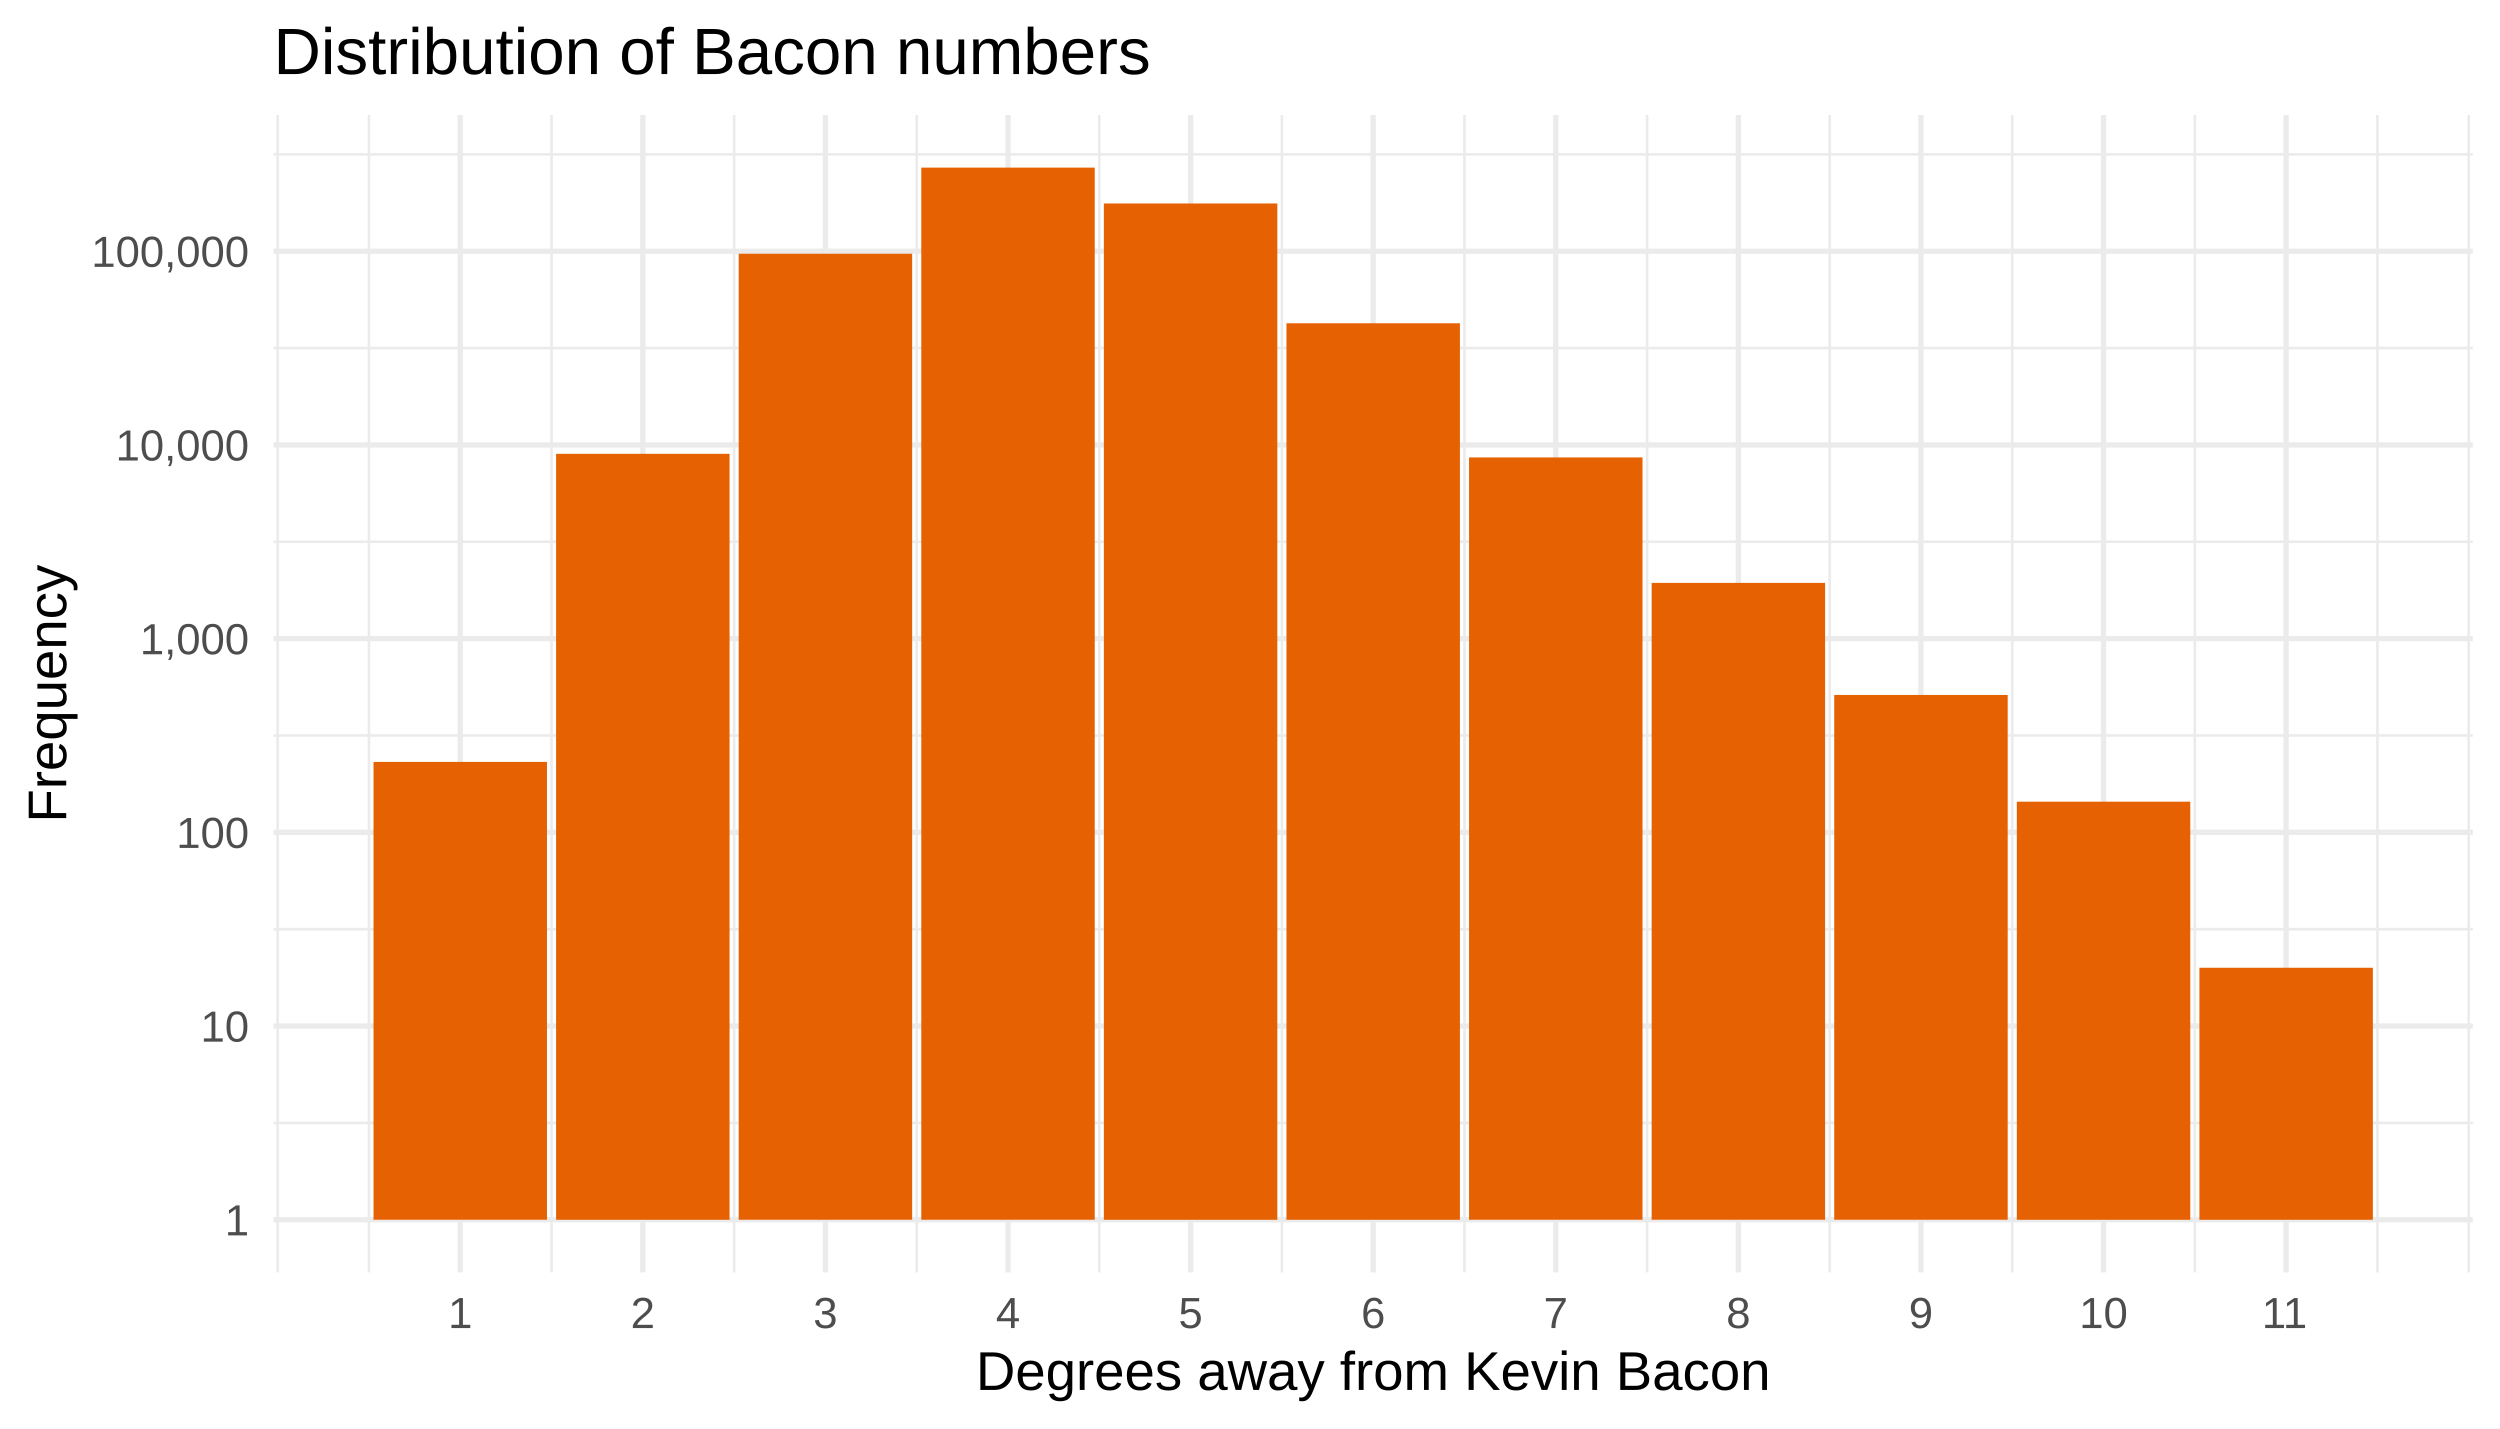
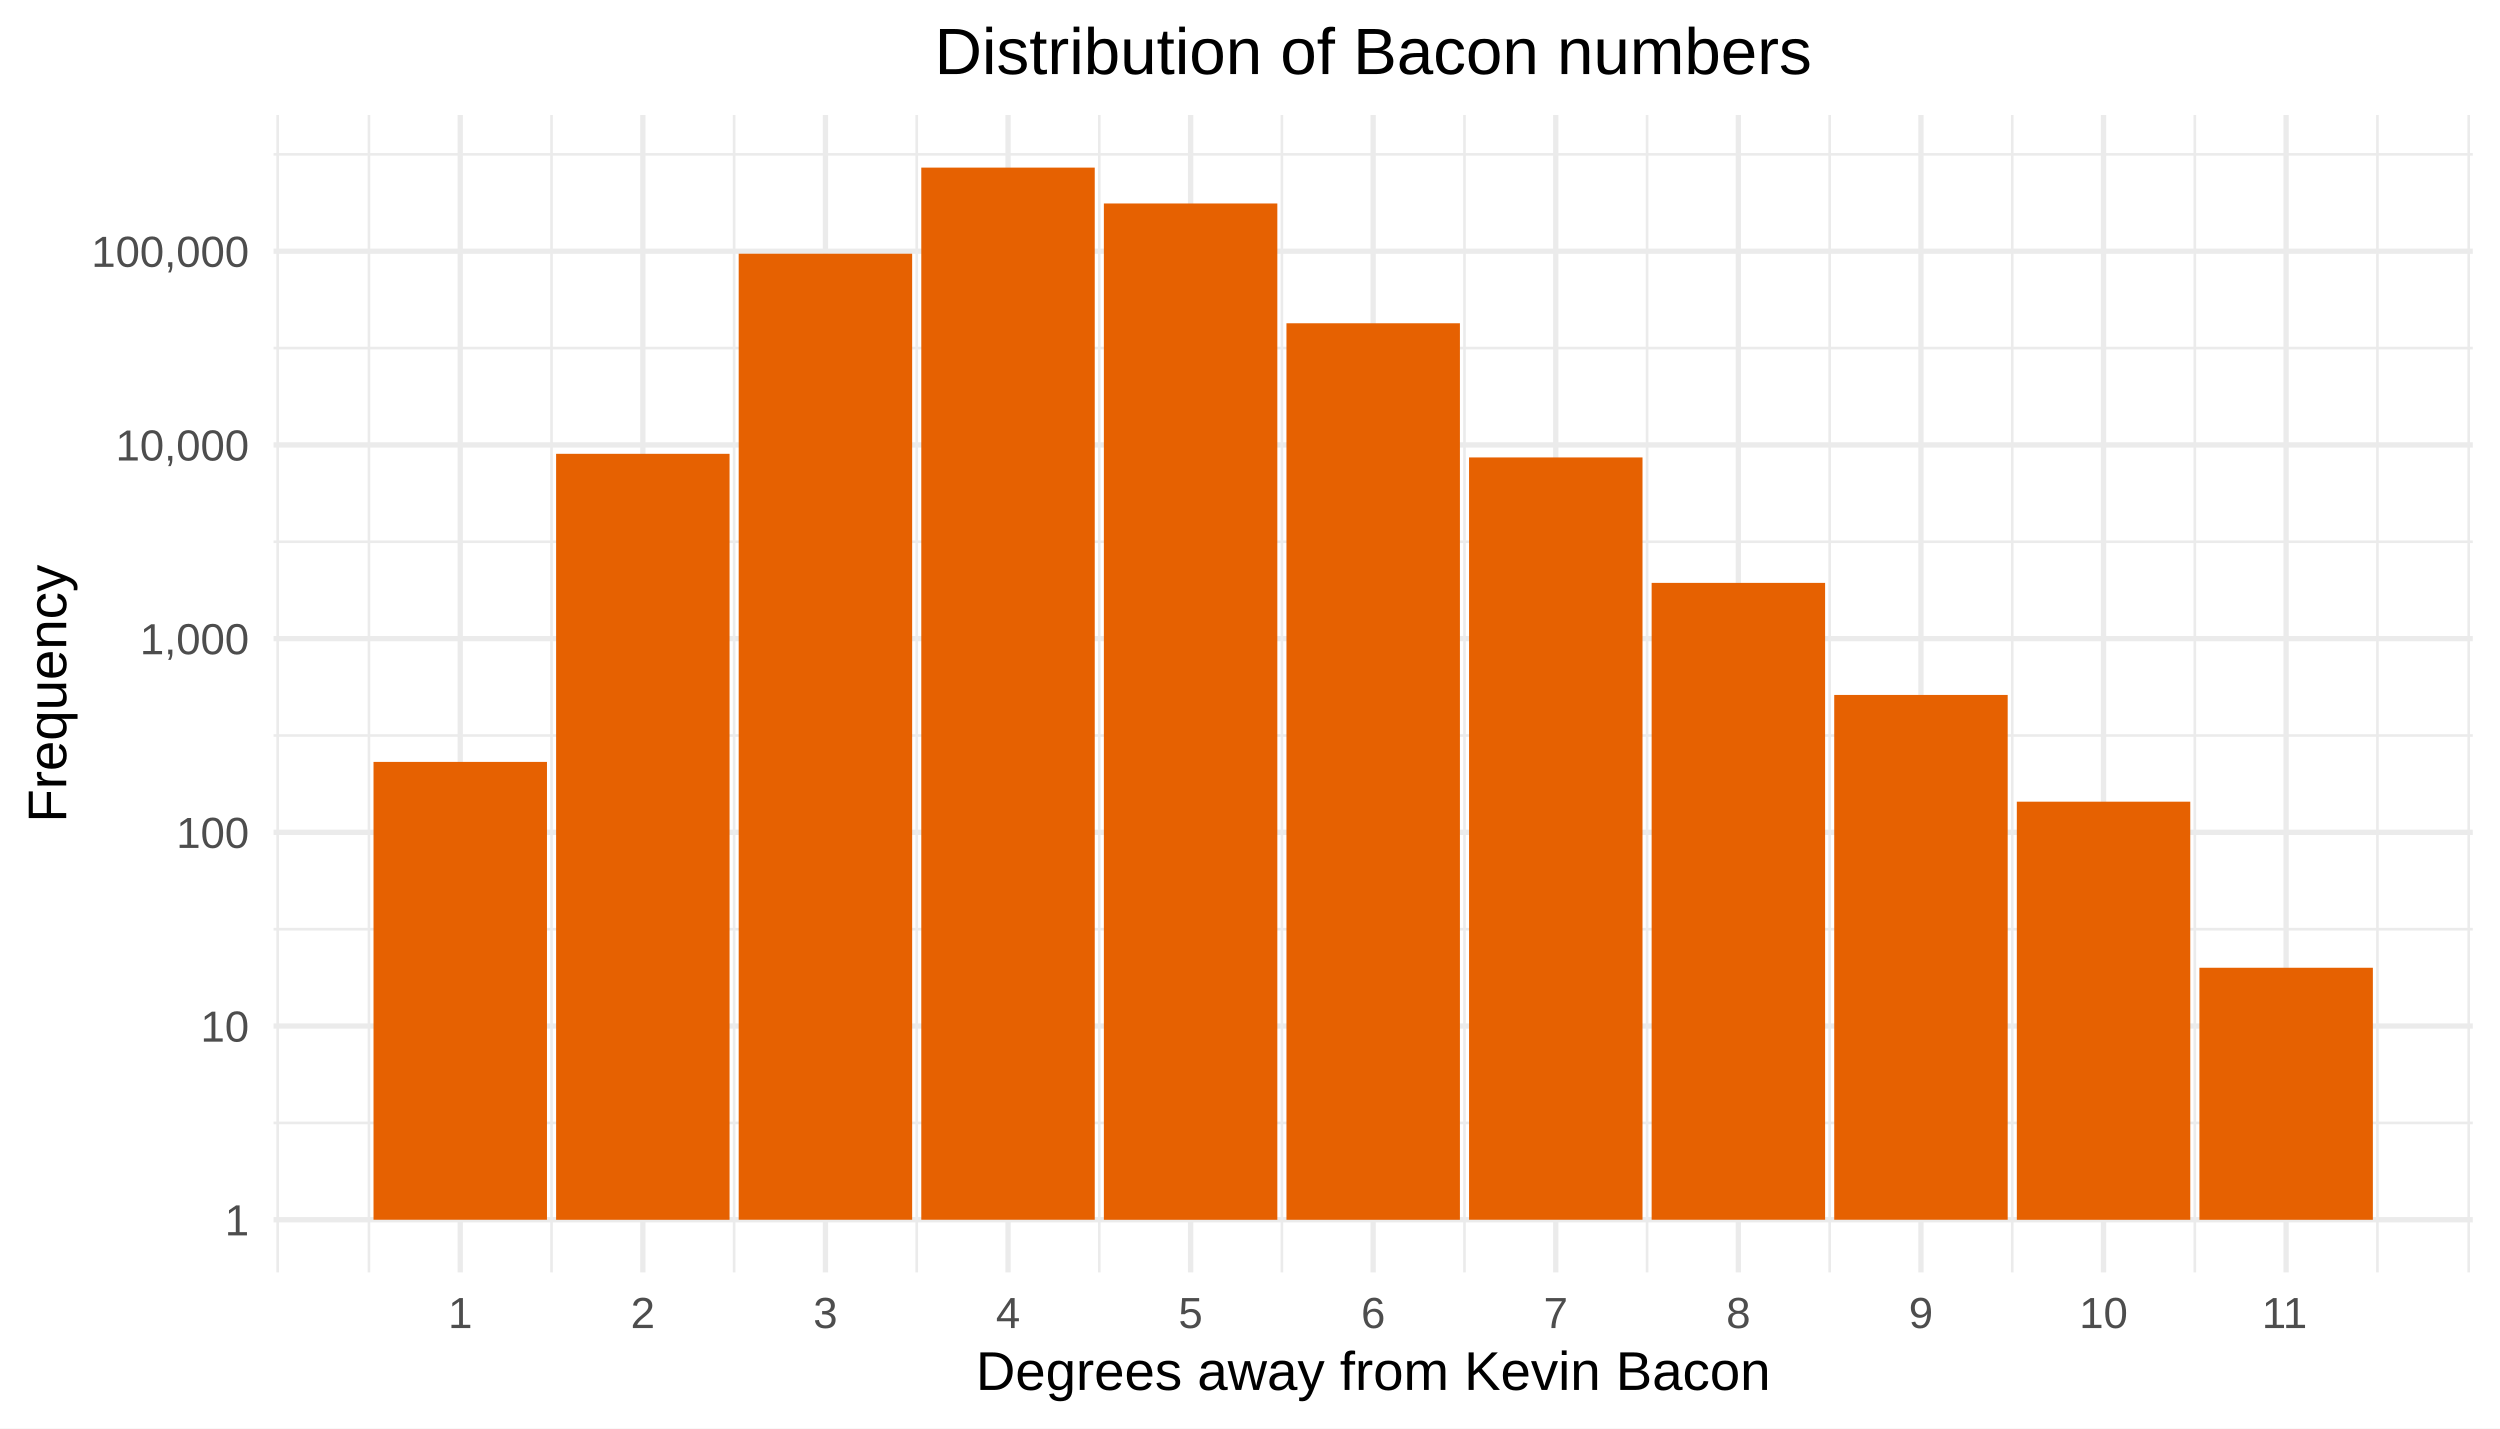
<svg xmlns="http://www.w3.org/2000/svg" viewBox="0 0 504.00 288.00">
  <defs>
    <style type="text/css">
    line, polyline, polygon, path, rect, circle {
      fill: none;
      stroke: #000000;
      stroke-linecap: round;
      stroke-linejoin: round;
      stroke-miterlimit: 10.00;
    }
  </style>
  </defs>
  <rect width="100%" height="100%" style="stroke: none; fill: #FFFFFF;" />
  <defs>
    <clipPath id="cpNTUuMTV8NDk4LjUyfDI1Ni41MXwyMy4xOQ==">
      <rect x="55.15" y="23.19" width="443.37" height="233.32" />
    </clipPath>
  </defs>
  <polyline points="55.15,226.38 498.52,226.38 " style="stroke-width: 0.53; stroke: #EBEBEB; stroke-linecap: butt;" clip-path="url(#cpNTUuMTV8NDk4LjUyfDI1Ni41MXwyMy4xOQ==)" />
  <polyline points="55.15,187.33 498.52,187.33 " style="stroke-width: 0.53; stroke: #EBEBEB; stroke-linecap: butt;" clip-path="url(#cpNTUuMTV8NDk4LjUyfDI1Ni41MXwyMy4xOQ==)" />
  <polyline points="55.15,148.28 498.52,148.28 " style="stroke-width: 0.53; stroke: #EBEBEB; stroke-linecap: butt;" clip-path="url(#cpNTUuMTV8NDk4LjUyfDI1Ni41MXwyMy4xOQ==)" />
  <polyline points="55.15,109.22 498.52,109.22 " style="stroke-width: 0.53; stroke: #EBEBEB; stroke-linecap: butt;" clip-path="url(#cpNTUuMTV8NDk4LjUyfDI1Ni41MXwyMy4xOQ==)" />
  <polyline points="55.15,70.17 498.52,70.17 " style="stroke-width: 0.53; stroke: #EBEBEB; stroke-linecap: butt;" clip-path="url(#cpNTUuMTV8NDk4LjUyfDI1Ni41MXwyMy4xOQ==)" />
  <polyline points="55.15,31.12 498.52,31.12 " style="stroke-width: 0.53; stroke: #EBEBEB; stroke-linecap: butt;" clip-path="url(#cpNTUuMTV8NDk4LjUyfDI1Ni41MXwyMy4xOQ==)" />
  <polyline points="55.98,256.51 55.98,23.19 " style="stroke-width: 0.53; stroke: #EBEBEB; stroke-linecap: butt;" clip-path="url(#cpNTUuMTV8NDk4LjUyfDI1Ni41MXwyMy4xOQ==)" />
  <polyline points="74.38,256.51 74.38,23.19 " style="stroke-width: 0.53; stroke: #EBEBEB; stroke-linecap: butt;" clip-path="url(#cpNTUuMTV8NDk4LjUyfDI1Ni41MXwyMy4xOQ==)" />
  <polyline points="111.19,256.51 111.19,23.19 " style="stroke-width: 0.53; stroke: #EBEBEB; stroke-linecap: butt;" clip-path="url(#cpNTUuMTV8NDk4LjUyfDI1Ni41MXwyMy4xOQ==)" />
  <polyline points="148.00,256.51 148.00,23.19 " style="stroke-width: 0.53; stroke: #EBEBEB; stroke-linecap: butt;" clip-path="url(#cpNTUuMTV8NDk4LjUyfDI1Ni41MXwyMy4xOQ==)" />
  <polyline points="184.81,256.51 184.81,23.19 " style="stroke-width: 0.53; stroke: #EBEBEB; stroke-linecap: butt;" clip-path="url(#cpNTUuMTV8NDk4LjUyfDI1Ni41MXwyMy4xOQ==)" />
  <polyline points="221.62,256.51 221.62,23.19 " style="stroke-width: 0.53; stroke: #EBEBEB; stroke-linecap: butt;" clip-path="url(#cpNTUuMTV8NDk4LjUyfDI1Ni41MXwyMy4xOQ==)" />
  <polyline points="258.43,256.51 258.43,23.19 " style="stroke-width: 0.53; stroke: #EBEBEB; stroke-linecap: butt;" clip-path="url(#cpNTUuMTV8NDk4LjUyfDI1Ni41MXwyMy4xOQ==)" />
  <polyline points="295.24,256.51 295.24,23.19 " style="stroke-width: 0.53; stroke: #EBEBEB; stroke-linecap: butt;" clip-path="url(#cpNTUuMTV8NDk4LjUyfDI1Ni41MXwyMy4xOQ==)" />
  <polyline points="332.05,256.51 332.05,23.19 " style="stroke-width: 0.53; stroke: #EBEBEB; stroke-linecap: butt;" clip-path="url(#cpNTUuMTV8NDk4LjUyfDI1Ni41MXwyMy4xOQ==)" />
  <polyline points="368.86,256.51 368.86,23.19 " style="stroke-width: 0.53; stroke: #EBEBEB; stroke-linecap: butt;" clip-path="url(#cpNTUuMTV8NDk4LjUyfDI1Ni41MXwyMy4xOQ==)" />
  <polyline points="405.67,256.51 405.67,23.19 " style="stroke-width: 0.53; stroke: #EBEBEB; stroke-linecap: butt;" clip-path="url(#cpNTUuMTV8NDk4LjUyfDI1Ni41MXwyMy4xOQ==)" />
  <polyline points="442.48,256.51 442.48,23.19 " style="stroke-width: 0.53; stroke: #EBEBEB; stroke-linecap: butt;" clip-path="url(#cpNTUuMTV8NDk4LjUyfDI1Ni41MXwyMy4xOQ==)" />
  <polyline points="479.29,256.51 479.29,23.19 " style="stroke-width: 0.53; stroke: #EBEBEB; stroke-linecap: butt;" clip-path="url(#cpNTUuMTV8NDk4LjUyfDI1Ni41MXwyMy4xOQ==)" />
  <polyline points="497.69,256.51 497.69,23.19 " style="stroke-width: 0.53; stroke: #EBEBEB; stroke-linecap: butt;" clip-path="url(#cpNTUuMTV8NDk4LjUyfDI1Ni41MXwyMy4xOQ==)" />
  <polyline points="55.15,245.90 498.52,245.90 " style="stroke-width: 1.07; stroke: #EBEBEB; stroke-linecap: butt;" clip-path="url(#cpNTUuMTV8NDk4LjUyfDI1Ni41MXwyMy4xOQ==)" />
  <polyline points="55.15,206.85 498.52,206.85 " style="stroke-width: 1.07; stroke: #EBEBEB; stroke-linecap: butt;" clip-path="url(#cpNTUuMTV8NDk4LjUyfDI1Ni41MXwyMy4xOQ==)" />
  <polyline points="55.15,167.80 498.52,167.80 " style="stroke-width: 1.07; stroke: #EBEBEB; stroke-linecap: butt;" clip-path="url(#cpNTUuMTV8NDk4LjUyfDI1Ni41MXwyMy4xOQ==)" />
  <polyline points="55.15,128.75 498.52,128.75 " style="stroke-width: 1.07; stroke: #EBEBEB; stroke-linecap: butt;" clip-path="url(#cpNTUuMTV8NDk4LjUyfDI1Ni41MXwyMy4xOQ==)" />
  <polyline points="55.15,89.70 498.52,89.70 " style="stroke-width: 1.07; stroke: #EBEBEB; stroke-linecap: butt;" clip-path="url(#cpNTUuMTV8NDk4LjUyfDI1Ni41MXwyMy4xOQ==)" />
  <polyline points="55.15,50.65 498.52,50.65 " style="stroke-width: 1.07; stroke: #EBEBEB; stroke-linecap: butt;" clip-path="url(#cpNTUuMTV8NDk4LjUyfDI1Ni41MXwyMy4xOQ==)" />
  <polyline points="92.79,256.51 92.79,23.19 " style="stroke-width: 1.07; stroke: #EBEBEB; stroke-linecap: butt;" clip-path="url(#cpNTUuMTV8NDk4LjUyfDI1Ni41MXwyMy4xOQ==)" />
  <polyline points="129.60,256.51 129.60,23.19 " style="stroke-width: 1.07; stroke: #EBEBEB; stroke-linecap: butt;" clip-path="url(#cpNTUuMTV8NDk4LjUyfDI1Ni41MXwyMy4xOQ==)" />
  <polyline points="166.41,256.51 166.41,23.19 " style="stroke-width: 1.07; stroke: #EBEBEB; stroke-linecap: butt;" clip-path="url(#cpNTUuMTV8NDk4LjUyfDI1Ni41MXwyMy4xOQ==)" />
  <polyline points="203.22,256.51 203.22,23.19 " style="stroke-width: 1.07; stroke: #EBEBEB; stroke-linecap: butt;" clip-path="url(#cpNTUuMTV8NDk4LjUyfDI1Ni41MXwyMy4xOQ==)" />
  <polyline points="240.03,256.51 240.03,23.19 " style="stroke-width: 1.07; stroke: #EBEBEB; stroke-linecap: butt;" clip-path="url(#cpNTUuMTV8NDk4LjUyfDI1Ni41MXwyMy4xOQ==)" />
  <polyline points="276.83,256.51 276.83,23.19 " style="stroke-width: 1.07; stroke: #EBEBEB; stroke-linecap: butt;" clip-path="url(#cpNTUuMTV8NDk4LjUyfDI1Ni41MXwyMy4xOQ==)" />
  <polyline points="313.64,256.51 313.64,23.19 " style="stroke-width: 1.07; stroke: #EBEBEB; stroke-linecap: butt;" clip-path="url(#cpNTUuMTV8NDk4LjUyfDI1Ni41MXwyMy4xOQ==)" />
  <polyline points="350.45,256.51 350.45,23.19 " style="stroke-width: 1.07; stroke: #EBEBEB; stroke-linecap: butt;" clip-path="url(#cpNTUuMTV8NDk4LjUyfDI1Ni41MXwyMy4xOQ==)" />
  <polyline points="387.26,256.51 387.26,23.19 " style="stroke-width: 1.07; stroke: #EBEBEB; stroke-linecap: butt;" clip-path="url(#cpNTUuMTV8NDk4LjUyfDI1Ni41MXwyMy4xOQ==)" />
  <polyline points="424.07,256.51 424.07,23.19 " style="stroke-width: 1.07; stroke: #EBEBEB; stroke-linecap: butt;" clip-path="url(#cpNTUuMTV8NDk4LjUyfDI1Ni41MXwyMy4xOQ==)" />
  <polyline points="460.88,256.51 460.88,23.19 " style="stroke-width: 1.07; stroke: #EBEBEB; stroke-linecap: butt;" clip-path="url(#cpNTUuMTV8NDk4LjUyfDI1Ni41MXwyMy4xOQ==)" />
  <rect x="75.30" y="153.60" width="34.97" height="92.30" style="stroke-width: 1.07; stroke: none; stroke-linecap: square; stroke-linejoin: miter; fill: #E66101;" clip-path="url(#cpNTUuMTV8NDk4LjUyfDI1Ni41MXwyMy4xOQ==)" />
  <rect x="112.11" y="91.49" width="34.97" height="154.42" style="stroke-width: 1.07; stroke: none; stroke-linecap: square; stroke-linejoin: miter; fill: #E66101;" clip-path="url(#cpNTUuMTV8NDk4LjUyfDI1Ni41MXwyMy4xOQ==)" />
  <rect x="148.92" y="51.15" width="34.97" height="194.75" style="stroke-width: 1.07; stroke: none; stroke-linecap: square; stroke-linejoin: miter; fill: #E66101;" clip-path="url(#cpNTUuMTV8NDk4LjUyfDI1Ni41MXwyMy4xOQ==)" />
  <rect x="185.73" y="33.79" width="34.97" height="212.11" style="stroke-width: 1.07; stroke: none; stroke-linecap: square; stroke-linejoin: miter; fill: #E66101;" clip-path="url(#cpNTUuMTV8NDk4LjUyfDI1Ni41MXwyMy4xOQ==)" />
  <rect x="222.54" y="41.02" width="34.97" height="204.89" style="stroke-width: 1.07; stroke: none; stroke-linecap: square; stroke-linejoin: miter; fill: #E66101;" clip-path="url(#cpNTUuMTV8NDk4LjUyfDI1Ni41MXwyMy4xOQ==)" />
  <rect x="259.35" y="65.17" width="34.97" height="180.74" style="stroke-width: 1.07; stroke: none; stroke-linecap: square; stroke-linejoin: miter; fill: #E66101;" clip-path="url(#cpNTUuMTV8NDk4LjUyfDI1Ni41MXwyMy4xOQ==)" />
  <rect x="296.16" y="92.22" width="34.97" height="153.68" style="stroke-width: 1.07; stroke: none; stroke-linecap: square; stroke-linejoin: miter; fill: #E66101;" clip-path="url(#cpNTUuMTV8NDk4LjUyfDI1Ni41MXwyMy4xOQ==)" />
  <rect x="332.97" y="117.51" width="34.97" height="128.39" style="stroke-width: 1.07; stroke: none; stroke-linecap: square; stroke-linejoin: miter; fill: #E66101;" clip-path="url(#cpNTUuMTV8NDk4LjUyfDI1Ni41MXwyMy4xOQ==)" />
  <rect x="369.78" y="140.10" width="34.97" height="105.80" style="stroke-width: 1.07; stroke: none; stroke-linecap: square; stroke-linejoin: miter; fill: #E66101;" clip-path="url(#cpNTUuMTV8NDk4LjUyfDI1Ni41MXwyMy4xOQ==)" />
  <rect x="406.59" y="161.62" width="34.97" height="84.29" style="stroke-width: 1.07; stroke: none; stroke-linecap: square; stroke-linejoin: miter; fill: #E66101;" clip-path="url(#cpNTUuMTV8NDk4LjUyfDI1Ni41MXwyMy4xOQ==)" />
  <rect x="443.40" y="195.10" width="34.97" height="50.81" style="stroke-width: 1.07; stroke: none; stroke-linecap: square; stroke-linejoin: miter; fill: #E66101;" clip-path="url(#cpNTUuMTV8NDk4LjUyfDI1Ni41MXwyMy4xOQ==)" />
  <defs>
    <clipPath id="cpMC4wMHw1MDQuMDB8Mjg4LjAwfDAuMDA=">
      <rect x="0.00" y="0.00" width="504.00" height="288.00" />
    </clipPath>
  </defs>
  <g clip-path="url(#cpMC4wMHw1MDQuMDB8Mjg4LjAwfDAuMDA=)">
    <text x="45.32" y="249.05" style="font-size: 8.80px; fill: #4D4D4D; font-family: Arial;" textLength="4.89px" lengthAdjust="spacingAndGlyphs">1</text>
  </g>
  <g clip-path="url(#cpMC4wMHw1MDQuMDB8Mjg4LjAwfDAuMDA=)">
    <text x="40.43" y="210.00" style="font-size: 8.80px; fill: #4D4D4D; font-family: Arial;" textLength="9.79px" lengthAdjust="spacingAndGlyphs">10</text>
  </g>
  <g clip-path="url(#cpMC4wMHw1MDQuMDB8Mjg4LjAwfDAuMDA=)">
    <text x="35.54" y="170.95" style="font-size: 8.80px; fill: #4D4D4D; font-family: Arial;" textLength="14.68px" lengthAdjust="spacingAndGlyphs">100</text>
  </g>
  <g clip-path="url(#cpMC4wMHw1MDQuMDB8Mjg4LjAwfDAuMDA=)">
    <text x="28.20" y="131.90" style="font-size: 8.80px; fill: #4D4D4D; font-family: Arial;" textLength="22.02px" lengthAdjust="spacingAndGlyphs">1,000</text>
  </g>
  <g clip-path="url(#cpMC4wMHw1MDQuMDB8Mjg4LjAwfDAuMDA=)">
    <text x="23.30" y="92.85" style="font-size: 8.80px; fill: #4D4D4D; font-family: Arial;" textLength="26.92px" lengthAdjust="spacingAndGlyphs">10,000</text>
  </g>
  <g clip-path="url(#cpMC4wMHw1MDQuMDB8Mjg4LjAwfDAuMDA=)">
    <text x="18.41" y="53.80" style="font-size: 8.80px; fill: #4D4D4D; font-family: Arial;" textLength="31.81px" lengthAdjust="spacingAndGlyphs">100,000</text>
  </g>
  <g clip-path="url(#cpMC4wMHw1MDQuMDB8Mjg4LjAwfDAuMDA=)">
    <text x="90.34" y="267.74" style="font-size: 8.80px; fill: #4D4D4D; font-family: Arial;" textLength="4.89px" lengthAdjust="spacingAndGlyphs">1</text>
  </g>
  <g clip-path="url(#cpMC4wMHw1MDQuMDB8Mjg4LjAwfDAuMDA=)">
    <text x="127.15" y="267.74" style="font-size: 8.80px; fill: #4D4D4D; font-family: Arial;" textLength="4.89px" lengthAdjust="spacingAndGlyphs">2</text>
  </g>
  <g clip-path="url(#cpMC4wMHw1MDQuMDB8Mjg4LjAwfDAuMDA=)">
    <text x="163.96" y="267.74" style="font-size: 8.80px; fill: #4D4D4D; font-family: Arial;" textLength="4.89px" lengthAdjust="spacingAndGlyphs">3</text>
  </g>
  <g clip-path="url(#cpMC4wMHw1MDQuMDB8Mjg4LjAwfDAuMDA=)">
    <text x="200.77" y="267.74" style="font-size: 8.80px; fill: #4D4D4D; font-family: Arial;" textLength="4.89px" lengthAdjust="spacingAndGlyphs">4</text>
  </g>
  <g clip-path="url(#cpMC4wMHw1MDQuMDB8Mjg4LjAwfDAuMDA=)">
    <text x="237.58" y="267.74" style="font-size: 8.80px; fill: #4D4D4D; font-family: Arial;" textLength="4.89px" lengthAdjust="spacingAndGlyphs">5</text>
  </g>
  <g clip-path="url(#cpMC4wMHw1MDQuMDB8Mjg4LjAwfDAuMDA=)">
    <text x="274.39" y="267.74" style="font-size: 8.80px; fill: #4D4D4D; font-family: Arial;" textLength="4.89px" lengthAdjust="spacingAndGlyphs">6</text>
  </g>
  <g clip-path="url(#cpMC4wMHw1MDQuMDB8Mjg4LjAwfDAuMDA=)">
    <text x="311.20" y="267.74" style="font-size: 8.80px; fill: #4D4D4D; font-family: Arial;" textLength="4.89px" lengthAdjust="spacingAndGlyphs">7</text>
  </g>
  <g clip-path="url(#cpMC4wMHw1MDQuMDB8Mjg4LjAwfDAuMDA=)">
    <text x="348.01" y="267.74" style="font-size: 8.80px; fill: #4D4D4D; font-family: Arial;" textLength="4.89px" lengthAdjust="spacingAndGlyphs">8</text>
  </g>
  <g clip-path="url(#cpMC4wMHw1MDQuMDB8Mjg4LjAwfDAuMDA=)">
    <text x="384.82" y="267.74" style="font-size: 8.80px; fill: #4D4D4D; font-family: Arial;" textLength="4.89px" lengthAdjust="spacingAndGlyphs">9</text>
  </g>
  <g clip-path="url(#cpMC4wMHw1MDQuMDB8Mjg4LjAwfDAuMDA=)">
    <text x="419.18" y="267.74" style="font-size: 8.80px; fill: #4D4D4D; font-family: Arial;" textLength="9.79px" lengthAdjust="spacingAndGlyphs">10</text>
  </g>
  <g clip-path="url(#cpMC4wMHw1MDQuMDB8Mjg4LjAwfDAuMDA=)">
    <text x="455.99" y="267.74" style="font-size: 8.80px; fill: #4D4D4D; font-family: Arial;" textLength="9.79px" lengthAdjust="spacingAndGlyphs">11</text>
  </g>
  <g clip-path="url(#cpMC4wMHw1MDQuMDB8Mjg4LjAwfDAuMDA=)">
    <text x="196.74" y="280.21" style="font-size: 11.00px; font-family: Arial;" textLength="160.19px" lengthAdjust="spacingAndGlyphs">Degrees away from Kevin Bacon</text>
  </g>
  <g clip-path="url(#cpMC4wMHw1MDQuMDB8Mjg4LjAwfDAuMDA=)">
    <text transform="translate(13.35,165.83) rotate(-90)" style="font-size: 11.00px; font-family: Arial;" textLength="51.97px" lengthAdjust="spacingAndGlyphs">Frequency</text>
  </g>
  <g clip-path="url(#cpMC4wMHw1MDQuMDB8Mjg4LjAwfDAuMDA=)">
-     <text x="55.15" y="14.93" style="font-size: 13.20px; font-family: Arial;" textLength="176.82px" lengthAdjust="spacingAndGlyphs">Distribution of Bacon numbers</text>
+     <text x="188.42" y="14.93" style="font-size: 13.20px; font-family: Arial;" textLength="176.82px" lengthAdjust="spacingAndGlyphs">Distribution of Bacon numbers</text>
  </g>
</svg>
